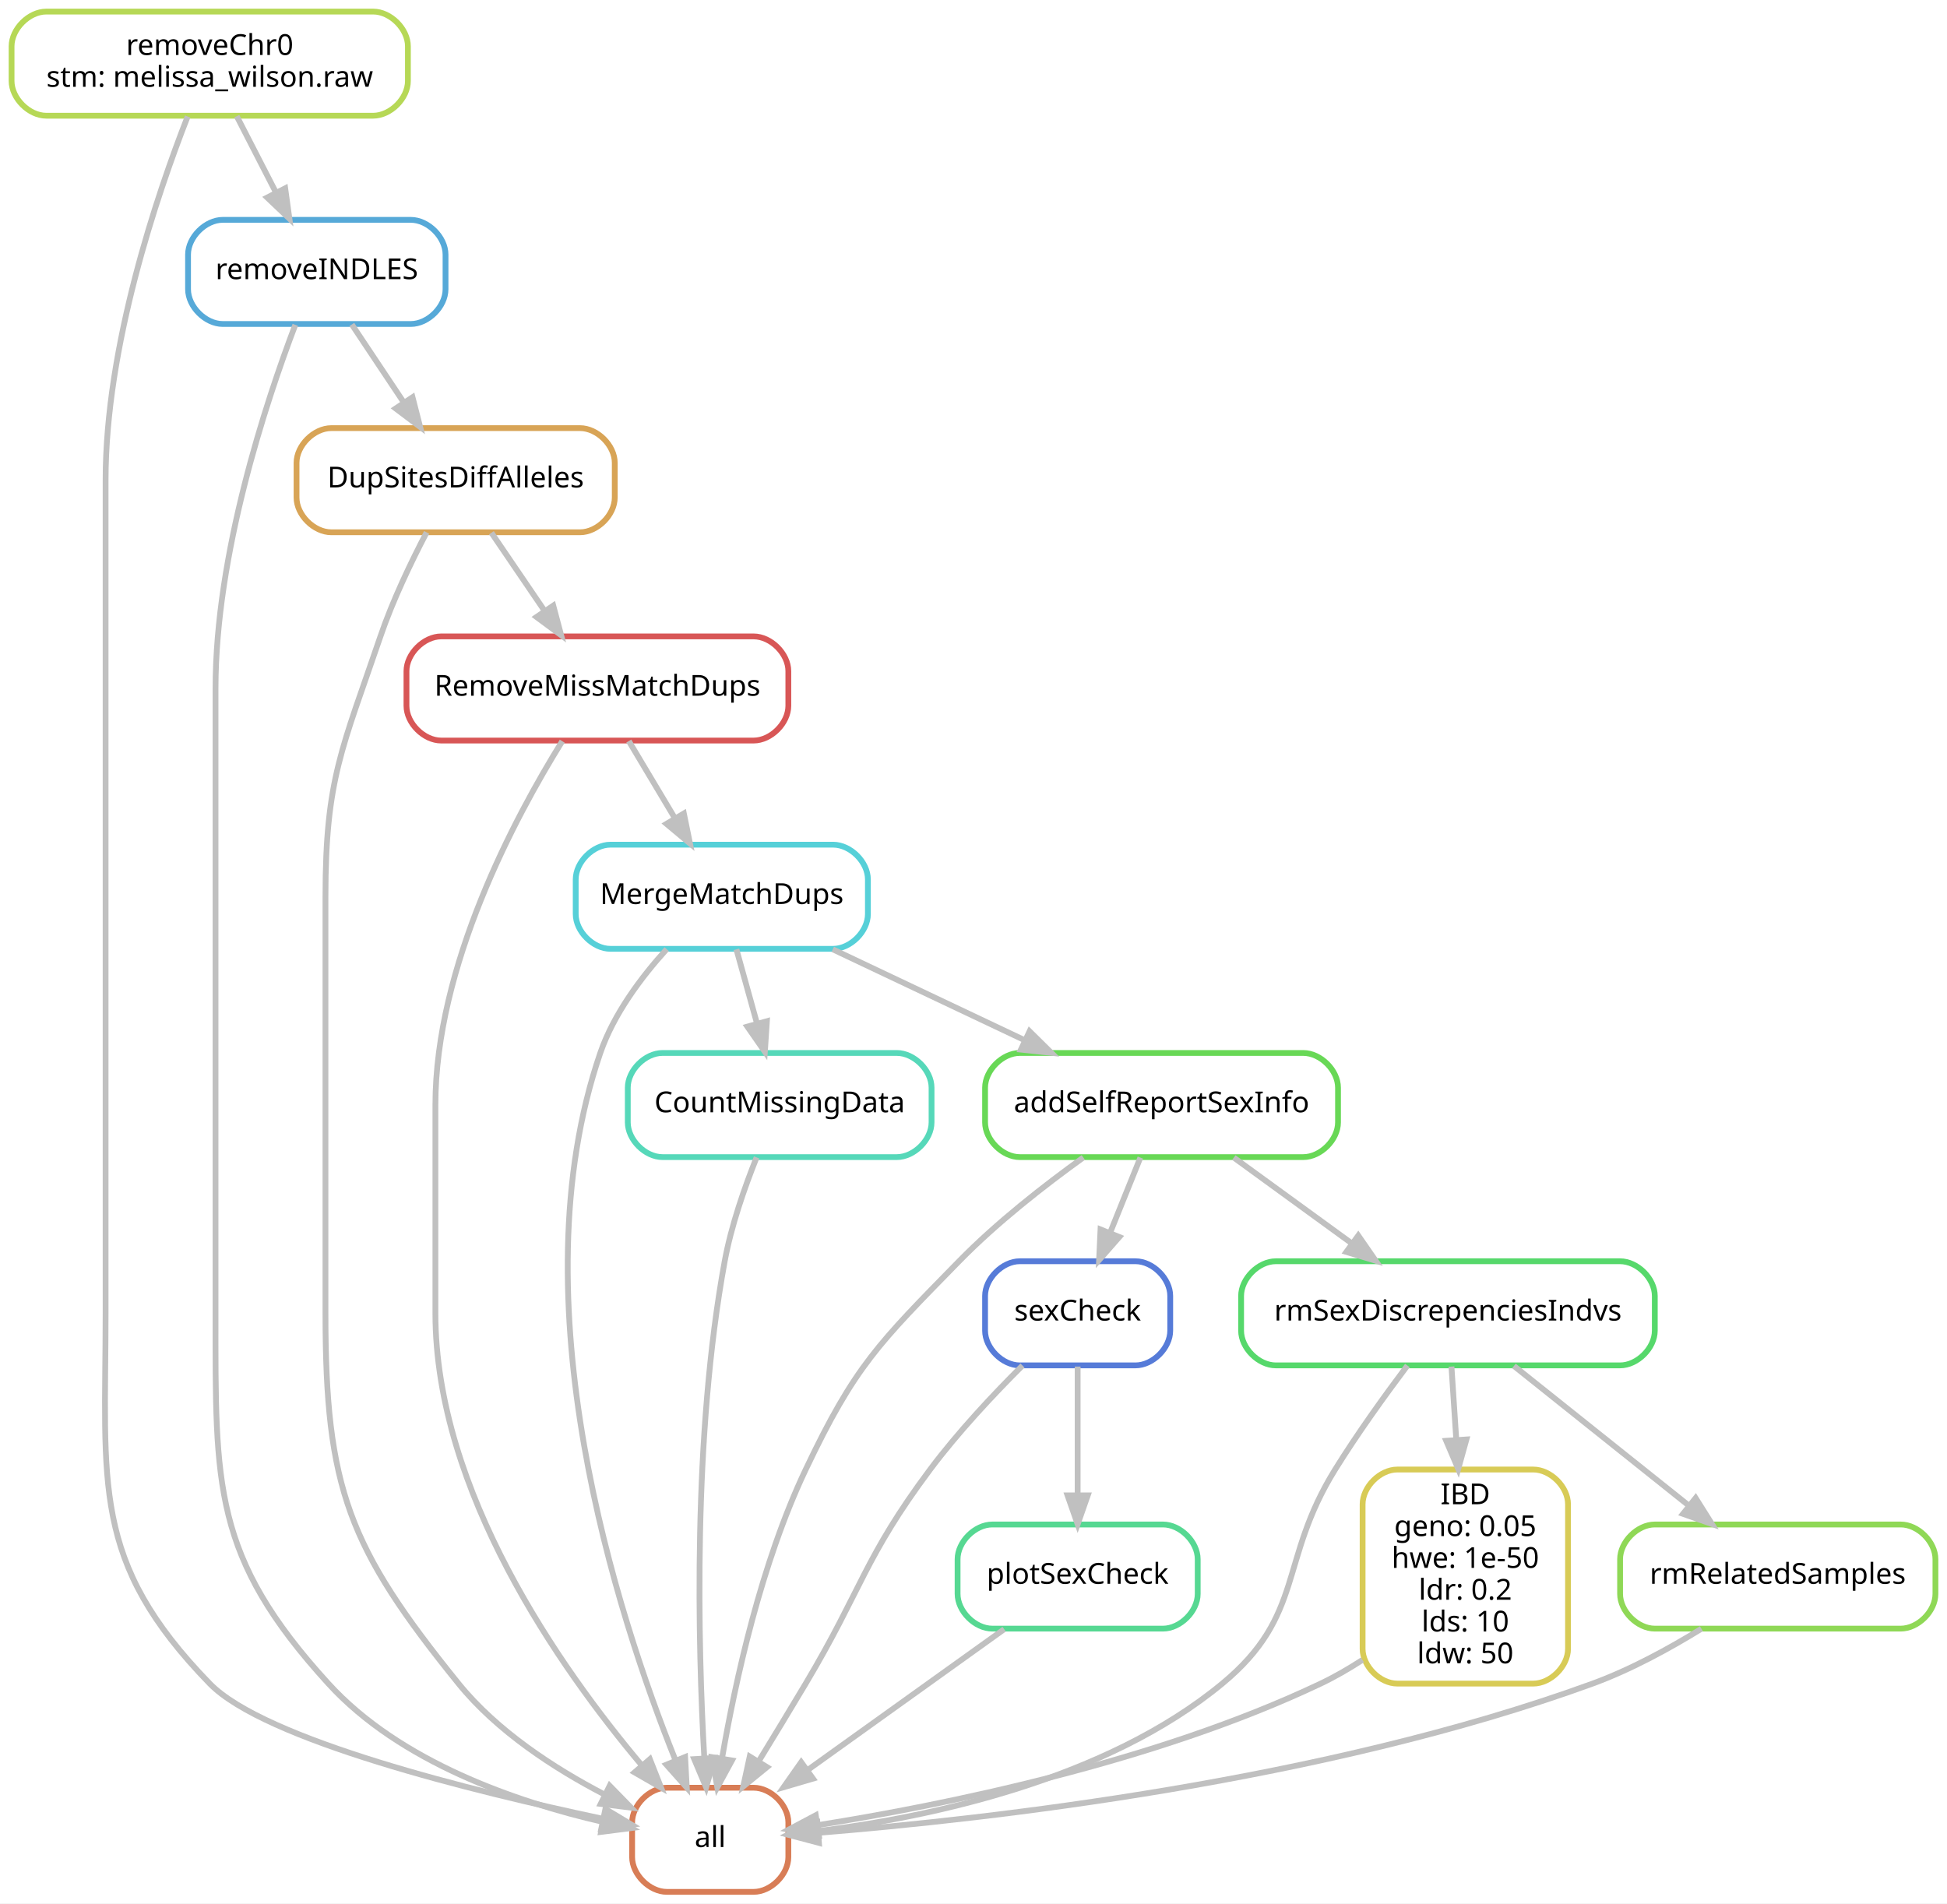
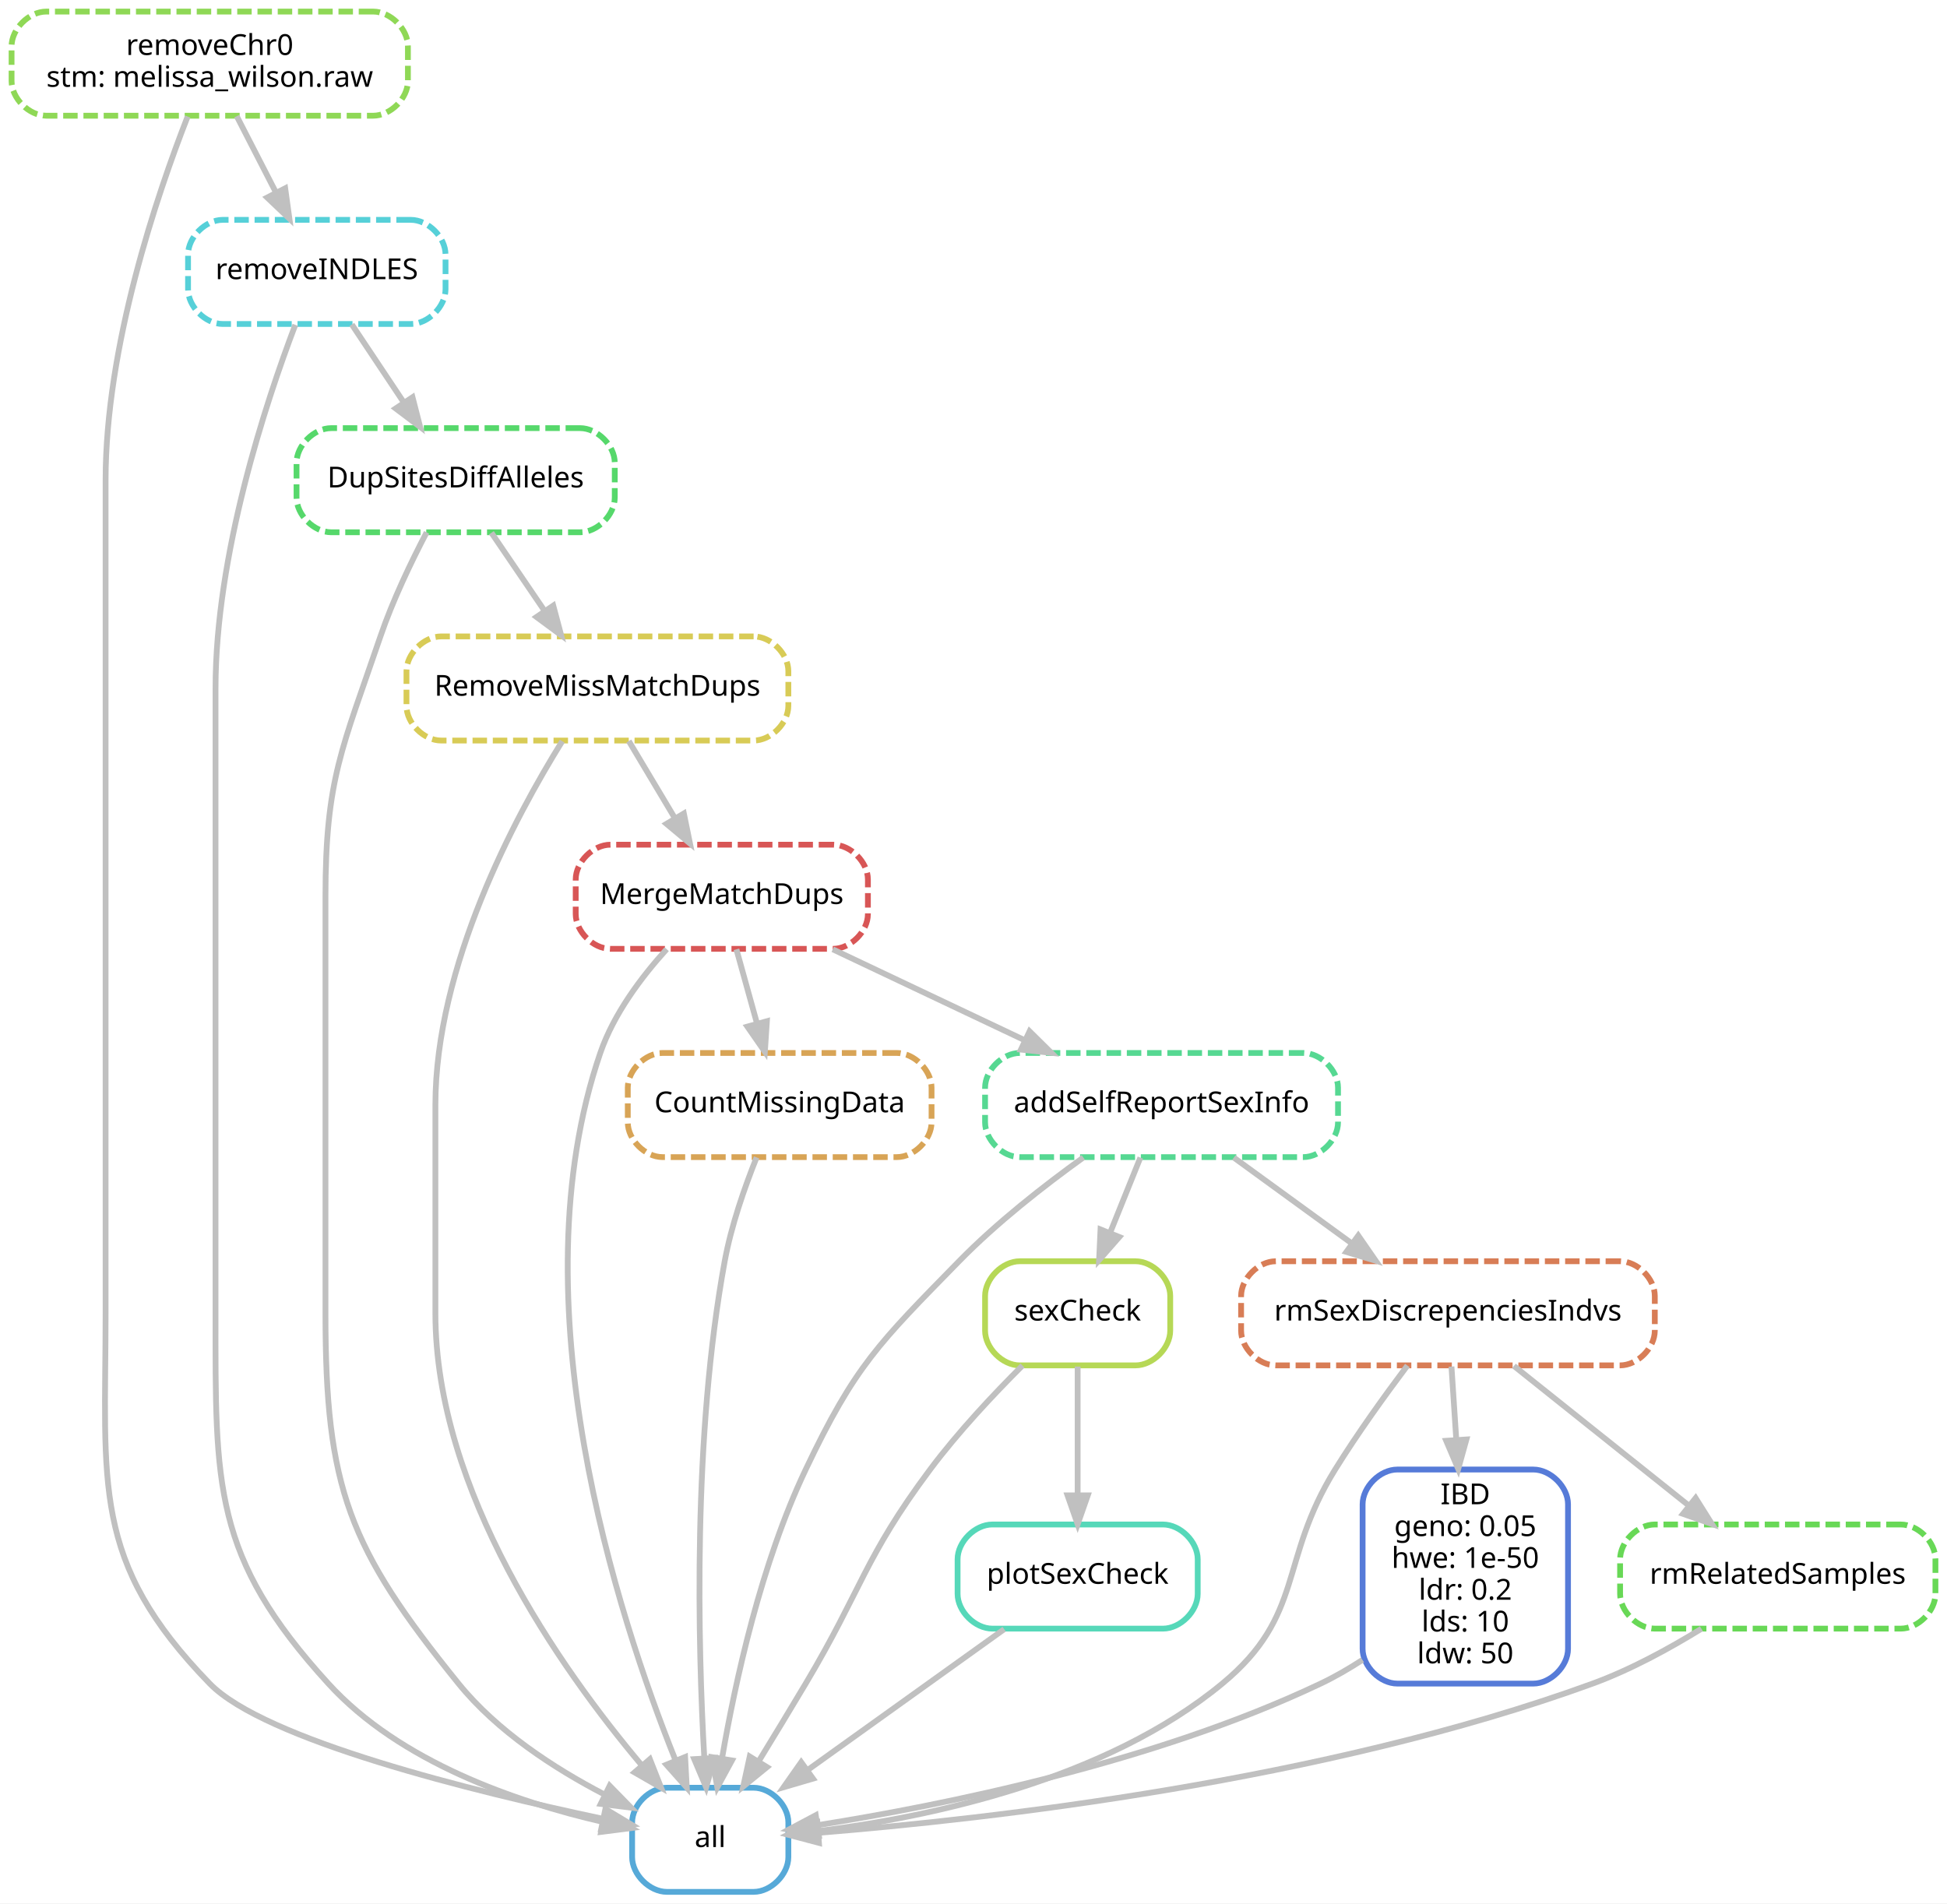
<svg xmlns="http://www.w3.org/2000/svg" width="673pt" height="658pt" viewBox="0.00 0.00 673.00 658.00">
  <g id="graph0" class="graph" transform="scale(1 1) rotate(0) translate(4 654)">
    <polygon fill="#ffffff" stroke="transparent" points="-4,4 -4,-654 669,-654 669,4 -4,4" />
    <g id="node1" class="node">
-       <path fill="none" stroke="#d87d56" stroke-width="2" d="M256.5,-36C256.5,-36 226.5,-36 226.5,-36 220.5,-36 214.5,-30 214.5,-24 214.5,-24 214.5,-12 214.5,-12 214.5,-6 220.5,0 226.5,0 226.5,0 256.5,0 256.5,0 262.5,0 268.5,-6 268.5,-12 268.5,-12 268.5,-24 268.5,-24 268.5,-30 262.5,-36 256.5,-36" />
+       <path fill="none" stroke="#56a9d8" stroke-width="2" d="M256.5,-36C256.5,-36 226.5,-36 226.5,-36 220.5,-36 214.5,-30 214.5,-24 214.5,-24 214.5,-12 214.5,-12 214.5,-6 220.5,0 226.5,0 226.5,0 256.5,0 256.5,0 262.5,0 268.5,-6 268.5,-12 268.5,-12 268.5,-24 268.5,-24 268.5,-30 262.5,-36 256.5,-36" />
      <text text-anchor="middle" x="241.5" y="-15.5" font-family="sans" font-size="10.00" fill="#000000">all</text>
    </g>
    <g id="node2" class="node">
-       <path fill="none" stroke="#b6d856" stroke-width="2" d="M125,-650C125,-650 12,-650 12,-650 6,-650 0,-644 0,-638 0,-638 0,-626 0,-626 0,-620 6,-614 12,-614 12,-614 125,-614 125,-614 131,-614 137,-620 137,-626 137,-626 137,-638 137,-638 137,-644 131,-650 125,-650" />
+       <path fill="none" stroke="#8fd856" stroke-width="2" stroke-dasharray="5,2" d="M125,-650C125,-650 12,-650 12,-650 6,-650 0,-644 0,-638 0,-638 0,-626 0,-626 0,-620 6,-614 12,-614 12,-614 125,-614 125,-614 131,-614 137,-620 137,-626 137,-626 137,-638 137,-638 137,-644 131,-650 125,-650" />
      <text text-anchor="middle" x="68.5" y="-635" font-family="sans" font-size="10.00" fill="#000000">removeChr0</text>
      <text text-anchor="middle" x="68.5" y="-624" font-family="sans" font-size="10.00" fill="#000000">stm: melissa_wilson.raw</text>
    </g>
    <g id="edge1" class="edge">
      <path fill="none" stroke="#c0c0c0" stroke-width="2" d="M60.865,-613.726C50.298,-586.732 32.5,-534.385 32.5,-488 32.5,-488 32.5,-488 32.5,-200 32.5,-140.904 27.31,-114.376 68.5,-72 87.421,-52.534 159.438,-34.775 204.374,-25.267" />
      <polygon fill="#c0c0c0" stroke="#c0c0c0" stroke-width="2" points="205.263,-28.657 214.344,-23.198 203.841,-21.803 205.263,-28.657" />
    </g>
    <g id="node3" class="node">
-       <path fill="none" stroke="#56a9d8" stroke-width="2" d="M138,-578C138,-578 73,-578 73,-578 67,-578 61,-572 61,-566 61,-566 61,-554 61,-554 61,-548 67,-542 73,-542 73,-542 138,-542 138,-542 144,-542 150,-548 150,-554 150,-554 150,-566 150,-566 150,-572 144,-578 138,-578" />
+       <path fill="none" stroke="#56d0d8" stroke-width="2" stroke-dasharray="5,2" d="M138,-578C138,-578 73,-578 73,-578 67,-578 61,-572 61,-566 61,-566 61,-554 61,-554 61,-548 67,-542 73,-542 73,-542 138,-542 138,-542 144,-542 150,-548 150,-554 150,-554 150,-566 150,-566 150,-572 144,-578 138,-578" />
      <text text-anchor="middle" x="105.5" y="-557.5" font-family="sans" font-size="10.00" fill="#000000">removeINDLES</text>
    </g>
    <g id="edge13" class="edge">
      <path fill="none" stroke="#c0c0c0" stroke-width="2" d="M77.837,-613.831C81.924,-605.877 86.81,-596.369 91.331,-587.572" />
      <polygon fill="#c0c0c0" stroke="#c0c0c0" stroke-width="2" points="94.58,-588.907 96.038,-578.413 88.354,-585.708 94.58,-588.907" />
    </g>
    <g id="edge2" class="edge">
      <path fill="none" stroke="#c0c0c0" stroke-width="2" d="M98.077,-541.706C87.803,-514.688 70.5,-462.31 70.5,-416 70.5,-416 70.5,-416 70.5,-200 70.5,-140.529 69.438,-115.953 109.5,-72 134.267,-44.827 174.714,-31.009 204.318,-24.195" />
      <polygon fill="#c0c0c0" stroke="#c0c0c0" stroke-width="2" points="205.244,-27.576 214.293,-22.066 203.783,-20.73 205.244,-27.576" />
    </g>
    <g id="node4" class="node">
-       <path fill="none" stroke="#d8a456" stroke-width="2" d="M196.5,-506C196.5,-506 110.5,-506 110.5,-506 104.5,-506 98.5,-500 98.5,-494 98.5,-494 98.5,-482 98.5,-482 98.5,-476 104.5,-470 110.5,-470 110.5,-470 196.5,-470 196.5,-470 202.5,-470 208.5,-476 208.5,-482 208.5,-482 208.5,-494 208.5,-494 208.5,-500 202.5,-506 196.5,-506" />
+       <path fill="none" stroke="#56d86b" stroke-width="2" stroke-dasharray="5,2" d="M196.5,-506C196.5,-506 110.5,-506 110.5,-506 104.5,-506 98.5,-500 98.5,-494 98.5,-494 98.5,-482 98.5,-482 98.5,-476 104.5,-470 110.5,-470 110.5,-470 196.5,-470 196.5,-470 202.5,-470 208.5,-476 208.5,-482 208.5,-482 208.5,-494 208.5,-494 208.5,-500 202.5,-506 196.5,-506" />
      <text text-anchor="middle" x="153.5" y="-485.5" font-family="sans" font-size="10.00" fill="#000000">DupSitesDiffAlleles</text>
    </g>
    <g id="edge14" class="edge">
      <path fill="none" stroke="#c0c0c0" stroke-width="2" d="M117.612,-541.831C123.028,-533.708 129.524,-523.964 135.492,-515.012" />
      <polygon fill="#c0c0c0" stroke="#c0c0c0" stroke-width="2" points="138.59,-516.675 141.225,-506.413 132.765,-512.792 138.59,-516.675" />
    </g>
    <g id="edge3" class="edge">
      <path fill="none" stroke="#c0c0c0" stroke-width="2" d="M143.466,-469.968C138.093,-459.685 131.728,-446.41 127.5,-434 114.315,-395.303 108.5,-384.882 108.5,-344 108.5,-344 108.5,-344 108.5,-200 108.5,-139.549 116.482,-118.999 154.5,-72 167.801,-55.557 187.529,-42.735 204.837,-33.719" />
      <polygon fill="#c0c0c0" stroke="#c0c0c0" stroke-width="2" points="206.743,-36.681 214.148,-29.103 203.634,-30.409 206.743,-36.681" />
    </g>
    <g id="node5" class="node">
-       <path fill="none" stroke="#d85656" stroke-width="2" d="M256.5,-434C256.5,-434 148.5,-434 148.5,-434 142.5,-434 136.5,-428 136.5,-422 136.5,-422 136.5,-410 136.5,-410 136.5,-404 142.5,-398 148.5,-398 148.5,-398 256.5,-398 256.5,-398 262.5,-398 268.5,-404 268.5,-410 268.5,-410 268.5,-422 268.5,-422 268.5,-428 262.5,-434 256.5,-434" />
+       <path fill="none" stroke="#d8cb56" stroke-width="2" stroke-dasharray="5,2" d="M256.5,-434C256.5,-434 148.5,-434 148.5,-434 142.5,-434 136.5,-428 136.5,-422 136.5,-422 136.5,-410 136.5,-410 136.5,-404 142.5,-398 148.5,-398 148.5,-398 256.5,-398 256.5,-398 262.5,-398 268.5,-404 268.5,-410 268.5,-410 268.5,-422 268.5,-422 268.5,-428 262.5,-434 256.5,-434" />
      <text text-anchor="middle" x="202.5" y="-413.5" font-family="sans" font-size="10.00" fill="#000000">RemoveMissMatchDups</text>
    </g>
    <g id="edge15" class="edge">
      <path fill="none" stroke="#c0c0c0" stroke-width="2" d="M165.865,-469.831C171.451,-461.623 178.163,-451.761 184.307,-442.732" />
      <polygon fill="#c0c0c0" stroke="#c0c0c0" stroke-width="2" points="187.236,-444.65 189.969,-434.413 181.449,-440.711 187.236,-444.65" />
    </g>
    <g id="edge4" class="edge">
      <path fill="none" stroke="#c0c0c0" stroke-width="2" d="M190.349,-397.786C173.879,-371.286 146.5,-320.015 146.5,-272 146.5,-272 146.5,-272 146.5,-200 146.5,-138.555 189.579,-77.333 217.719,-43.897" />
      <polygon fill="#c0c0c0" stroke="#c0c0c0" stroke-width="2" points="220.638,-45.871 224.516,-36.012 215.336,-41.301 220.638,-45.871" />
    </g>
    <g id="node6" class="node">
-       <path fill="none" stroke="#56d0d8" stroke-width="2" d="M284,-362C284,-362 207,-362 207,-362 201,-362 195,-356 195,-350 195,-350 195,-338 195,-338 195,-332 201,-326 207,-326 207,-326 284,-326 284,-326 290,-326 296,-332 296,-338 296,-338 296,-350 296,-350 296,-356 290,-362 284,-362" />
+       <path fill="none" stroke="#d85656" stroke-width="2" stroke-dasharray="5,2" d="M284,-362C284,-362 207,-362 207,-362 201,-362 195,-356 195,-350 195,-350 195,-338 195,-338 195,-332 201,-326 207,-326 207,-326 284,-326 284,-326 290,-326 296,-332 296,-338 296,-338 296,-350 296,-350 296,-356 290,-362 284,-362" />
      <text text-anchor="middle" x="245.5" y="-341.5" font-family="sans" font-size="10.00" fill="#000000">MergeMatchDups</text>
    </g>
    <g id="edge16" class="edge">
      <path fill="none" stroke="#c0c0c0" stroke-width="2" d="M213.351,-397.831C218.202,-389.708 224.022,-379.964 229.368,-371.012" />
      <polygon fill="#c0c0c0" stroke="#c0c0c0" stroke-width="2" points="232.381,-372.793 234.503,-362.413 226.371,-369.204 232.381,-372.793" />
    </g>
    <g id="edge5" class="edge">
      <path fill="none" stroke="#c0c0c0" stroke-width="2" d="M226.45,-325.886C217.643,-316.188 208.125,-303.481 203.5,-290 174.04,-204.137 209.415,-95.549 229.484,-45.525" />
      <polygon fill="#c0c0c0" stroke="#c0c0c0" stroke-width="2" points="232.816,-46.626 233.388,-36.047 226.343,-43.96 232.816,-46.626" />
    </g>
    <g id="node7" class="node">
-       <path fill="none" stroke="#56d8b9" stroke-width="2" d="M306,-290C306,-290 225,-290 225,-290 219,-290 213,-284 213,-278 213,-278 213,-266 213,-266 213,-260 219,-254 225,-254 225,-254 306,-254 306,-254 312,-254 318,-260 318,-266 318,-266 318,-278 318,-278 318,-284 312,-290 306,-290" />
+       <path fill="none" stroke="#d8a456" stroke-width="2" stroke-dasharray="5,2" d="M306,-290C306,-290 225,-290 225,-290 219,-290 213,-284 213,-278 213,-278 213,-266 213,-266 213,-260 219,-254 225,-254 225,-254 306,-254 306,-254 312,-254 318,-260 318,-266 318,-266 318,-278 318,-278 318,-284 312,-290 306,-290" />
      <text text-anchor="middle" x="265.5" y="-269.5" font-family="sans" font-size="10.00" fill="#000000">CountMissingData</text>
    </g>
    <g id="edge17" class="edge">
      <path fill="none" stroke="#c0c0c0" stroke-width="2" d="M250.547,-325.831C252.709,-318.046 255.285,-308.773 257.685,-300.135" />
      <polygon fill="#c0c0c0" stroke="#c0c0c0" stroke-width="2" points="261.081,-300.985 260.385,-290.413 254.336,-299.112 261.081,-300.985" />
    </g>
    <g id="node8" class="node">
-       <path fill="none" stroke="#68d856" stroke-width="2" d="M446.5,-290C446.5,-290 348.5,-290 348.5,-290 342.5,-290 336.5,-284 336.5,-278 336.5,-278 336.5,-266 336.5,-266 336.5,-260 342.5,-254 348.5,-254 348.5,-254 446.5,-254 446.5,-254 452.5,-254 458.5,-260 458.5,-266 458.5,-266 458.5,-278 458.5,-278 458.5,-284 452.5,-290 446.5,-290" />
+       <path fill="none" stroke="#56d892" stroke-width="2" stroke-dasharray="5,2" d="M446.5,-290C446.5,-290 348.5,-290 348.5,-290 342.5,-290 336.5,-284 336.5,-278 336.5,-278 336.5,-266 336.5,-266 336.5,-260 342.5,-254 348.5,-254 348.5,-254 446.5,-254 446.5,-254 452.5,-254 458.5,-260 458.5,-266 458.5,-266 458.5,-278 458.5,-278 458.5,-284 452.5,-290 446.5,-290" />
      <text text-anchor="middle" x="397.5" y="-269.5" font-family="sans" font-size="10.00" fill="#000000">addSelfReportSexInfo</text>
    </g>
    <g id="edge18" class="edge">
      <path fill="none" stroke="#c0c0c0" stroke-width="2" d="M283.856,-325.831C304.004,-316.287 328.875,-304.507 350.208,-294.401" />
      <polygon fill="#c0c0c0" stroke="#c0c0c0" stroke-width="2" points="351.881,-297.482 359.42,-290.038 348.884,-291.156 351.881,-297.482" />
    </g>
    <g id="edge6" class="edge">
      <path fill="none" stroke="#c0c0c0" stroke-width="2" d="M257.527,-253.895C253.4,-243.59 248.762,-230.316 246.5,-218 235.401,-157.578 237.252,-85.178 239.457,-46.194" />
      <polygon fill="#c0c0c0" stroke="#c0c0c0" stroke-width="2" points="242.956,-46.318 240.077,-36.122 235.969,-45.888 242.956,-46.318" />
    </g>
    <g id="edge7" class="edge">
      <path fill="none" stroke="#c0c0c0" stroke-width="2" d="M370.464,-253.866C356.832,-244.069 340.484,-231.279 327.5,-218 299.721,-189.589 291.548,-181.892 274.5,-146 259.096,-113.57 250.195,-72.974 245.602,-46.304" />
      <polygon fill="#c0c0c0" stroke="#c0c0c0" stroke-width="2" points="249.007,-45.437 243.943,-36.131 242.098,-46.564 249.007,-45.437" />
    </g>
    <g id="node9" class="node">
-       <path fill="none" stroke="#567bd8" stroke-width="2" d="M388.5,-218C388.5,-218 348.5,-218 348.5,-218 342.5,-218 336.5,-212 336.5,-206 336.5,-206 336.5,-194 336.5,-194 336.5,-188 342.5,-182 348.5,-182 348.5,-182 388.5,-182 388.5,-182 394.5,-182 400.5,-188 400.5,-194 400.5,-194 400.5,-206 400.5,-206 400.5,-212 394.5,-218 388.5,-218" />
+       <path fill="none" stroke="#b6d856" stroke-width="2" d="M388.5,-218C388.5,-218 348.5,-218 348.5,-218 342.5,-218 336.5,-212 336.5,-206 336.5,-206 336.5,-194 336.5,-194 336.5,-188 342.5,-182 348.5,-182 348.5,-182 388.5,-182 388.5,-182 394.5,-182 400.5,-188 400.5,-194 400.5,-194 400.5,-206 400.5,-206 400.5,-212 394.5,-218 388.5,-218" />
      <text text-anchor="middle" x="368.5" y="-197.5" font-family="sans" font-size="10.00" fill="#000000">sexCheck</text>
    </g>
    <g id="edge19" class="edge">
      <path fill="none" stroke="#c0c0c0" stroke-width="2" d="M390.182,-253.831C387.012,-245.962 383.23,-236.571 379.719,-227.853" />
      <polygon fill="#c0c0c0" stroke="#c0c0c0" stroke-width="2" points="382.899,-226.381 375.916,-218.413 376.406,-228.997 382.899,-226.381" />
    </g>
    <g id="node11" class="node">
-       <path fill="none" stroke="#56d86b" stroke-width="2" d="M556,-218C556,-218 437,-218 437,-218 431,-218 425,-212 425,-206 425,-206 425,-194 425,-194 425,-188 431,-182 437,-182 437,-182 556,-182 556,-182 562,-182 568,-188 568,-194 568,-194 568,-206 568,-206 568,-212 562,-218 556,-218" />
+       <path fill="none" stroke="#d87d56" stroke-width="2" stroke-dasharray="5,2" d="M556,-218C556,-218 437,-218 437,-218 431,-218 425,-212 425,-206 425,-206 425,-194 425,-194 425,-188 431,-182 437,-182 437,-182 556,-182 556,-182 562,-182 568,-188 568,-194 568,-194 568,-206 568,-206 568,-212 562,-218 556,-218" />
      <text text-anchor="middle" x="496.5" y="-197.5" font-family="sans" font-size="10.00" fill="#000000">rmSexDiscrepenciesIndvs</text>
    </g>
    <g id="edge21" class="edge">
      <path fill="none" stroke="#c0c0c0" stroke-width="2" d="M422.482,-253.831C434.793,-244.878 449.811,-233.956 463.094,-224.296" />
      <polygon fill="#c0c0c0" stroke="#c0c0c0" stroke-width="2" points="465.497,-226.875 471.526,-218.163 461.38,-221.214 465.497,-226.875" />
    </g>
    <g id="edge8" class="edge">
      <path fill="none" stroke="#c0c0c0" stroke-width="2" d="M349.438,-181.952C339.334,-171.88 327.07,-158.81 317.5,-146 294.735,-115.526 293.974,-104.675 274.5,-72 269.24,-63.174 263.419,-53.59 258.149,-44.98" />
      <polygon fill="#c0c0c0" stroke="#c0c0c0" stroke-width="2" points="261.117,-43.125 252.904,-36.433 255.151,-46.787 261.117,-43.125" />
    </g>
    <g id="node10" class="node">
-       <path fill="none" stroke="#56d892" stroke-width="2" d="M398,-127C398,-127 339,-127 339,-127 333,-127 327,-121 327,-115 327,-115 327,-103 327,-103 327,-97 333,-91 339,-91 339,-91 398,-91 398,-91 404,-91 410,-97 410,-103 410,-103 410,-115 410,-115 410,-121 404,-127 398,-127" />
+       <path fill="none" stroke="#56d8b9" stroke-width="2" d="M398,-127C398,-127 339,-127 339,-127 333,-127 327,-121 327,-115 327,-115 327,-103 327,-103 327,-97 333,-91 339,-91 339,-91 398,-91 398,-91 404,-91 410,-97 410,-103 410,-103 410,-115 410,-115 410,-121 404,-127 398,-127" />
      <text text-anchor="middle" x="368.5" y="-106.5" font-family="sans" font-size="10.00" fill="#000000">plotSexCheck</text>
    </g>
    <g id="edge20" class="edge">
      <path fill="none" stroke="#c0c0c0" stroke-width="2" d="M368.5,-181.585C368.5,-168.921 368.5,-151.856 368.5,-137.454" />
      <polygon fill="#c0c0c0" stroke="#c0c0c0" stroke-width="2" points="372,-137.077 368.5,-127.077 365,-137.077 372,-137.077" />
    </g>
    <g id="edge9" class="edge">
      <path fill="none" stroke="#c0c0c0" stroke-width="2" d="M343.105,-90.803C323.55,-76.792 296.346,-57.299 275.007,-42.009" />
      <polygon fill="#c0c0c0" stroke="#c0c0c0" stroke-width="2" points="277.018,-39.144 266.851,-36.165 272.941,-44.834 277.018,-39.144" />
    </g>
    <g id="edge10" class="edge">
      <path fill="none" stroke="#c0c0c0" stroke-width="2" d="M482.486,-181.946C474.749,-171.657 465.181,-158.382 457.5,-146 437.902,-114.408 447.15,-95.691 418.5,-72 378.216,-38.689 317.642,-25.908 278.84,-21.016" />
      <polygon fill="#c0c0c0" stroke="#c0c0c0" stroke-width="2" points="278.841,-17.493 268.508,-19.835 278.046,-24.448 278.841,-17.493" />
    </g>
    <g id="node12" class="node">
-       <path fill="none" stroke="#d8cb56" stroke-width="2" d="M526,-146C526,-146 479,-146 479,-146 473,-146 467,-140 467,-134 467,-134 467,-84 467,-84 467,-78 473,-72 479,-72 479,-72 526,-72 526,-72 532,-72 538,-78 538,-84 538,-84 538,-134 538,-134 538,-140 532,-146 526,-146" />
+       <path fill="none" stroke="#567bd8" stroke-width="2" d="M526,-146C526,-146 479,-146 479,-146 473,-146 467,-140 467,-134 467,-134 467,-84 467,-84 467,-78 473,-72 479,-72 479,-72 526,-72 526,-72 532,-72 538,-78 538,-84 538,-84 538,-134 538,-134 538,-140 532,-146 526,-146" />
      <text text-anchor="middle" x="502.5" y="-134" font-family="sans" font-size="10.00" fill="#000000">IBD</text>
      <text text-anchor="middle" x="502.5" y="-123" font-family="sans" font-size="10.00" fill="#000000">geno: 0.05</text>
      <text text-anchor="middle" x="502.5" y="-112" font-family="sans" font-size="10.00" fill="#000000">hwe: 1e-50</text>
      <text text-anchor="middle" x="502.5" y="-101" font-family="sans" font-size="10.00" fill="#000000">ldr: 0.2</text>
      <text text-anchor="middle" x="502.5" y="-90" font-family="sans" font-size="10.00" fill="#000000">lds: 10</text>
      <text text-anchor="middle" x="502.5" y="-79" font-family="sans" font-size="10.00" fill="#000000">ldw: 50</text>
    </g>
    <g id="edge22" class="edge">
      <path fill="none" stroke="#c0c0c0" stroke-width="2" d="M497.714,-181.585C498.202,-174.189 498.788,-165.292 499.381,-156.301" />
      <polygon fill="#c0c0c0" stroke="#c0c0c0" stroke-width="2" points="502.883,-156.394 500.048,-146.185 495.898,-155.934 502.883,-156.394" />
    </g>
    <g id="node13" class="node">
-       <path fill="none" stroke="#8fd856" stroke-width="2" d="M653,-127C653,-127 568,-127 568,-127 562,-127 556,-121 556,-115 556,-115 556,-103 556,-103 556,-97 562,-91 568,-91 568,-91 653,-91 653,-91 659,-91 665,-97 665,-103 665,-103 665,-115 665,-115 665,-121 659,-127 653,-127" />
+       <path fill="none" stroke="#68d856" stroke-width="2" stroke-dasharray="5,2" d="M653,-127C653,-127 568,-127 568,-127 562,-127 556,-121 556,-115 556,-115 556,-103 556,-103 556,-97 562,-91 568,-91 568,-91 653,-91 653,-91 659,-91 665,-97 665,-103 665,-103 665,-115 665,-115 665,-121 659,-127 653,-127" />
      <text text-anchor="middle" x="610.5" y="-106.5" font-family="sans" font-size="10.00" fill="#000000">rmRelatedSamples</text>
    </g>
    <g id="edge23" class="edge">
      <path fill="none" stroke="#c0c0c0" stroke-width="2" d="M519.296,-181.804C536.693,-167.916 560.837,-148.643 579.913,-133.416" />
      <polygon fill="#c0c0c0" stroke="#c0c0c0" stroke-width="2" points="582.112,-136.139 587.744,-127.165 577.745,-130.668 582.112,-136.139" />
    </g>
    <g id="edge11" class="edge">
      <path fill="none" stroke="#c0c0c0" stroke-width="2" d="M466.95,-80.187C462.255,-77.143 457.376,-74.318 452.5,-72 395.082,-44.701 322.069,-29.968 278.713,-23.07" />
      <polygon fill="#c0c0c0" stroke="#c0c0c0" stroke-width="2" points="279.034,-19.578 268.619,-21.52 277.973,-26.497 279.034,-19.578" />
    </g>
    <g id="edge12" class="edge">
      <path fill="none" stroke="#c0c0c0" stroke-width="2" d="M584.118,-90.961C572.947,-84.076 559.522,-76.749 546.5,-72 453.996,-38.264 337.787,-25.162 279.106,-20.436" />
      <polygon fill="#c0c0c0" stroke="#c0c0c0" stroke-width="2" points="279.075,-16.923 268.837,-19.648 278.54,-23.903 279.075,-16.923" />
    </g>
  </g>
</svg>
